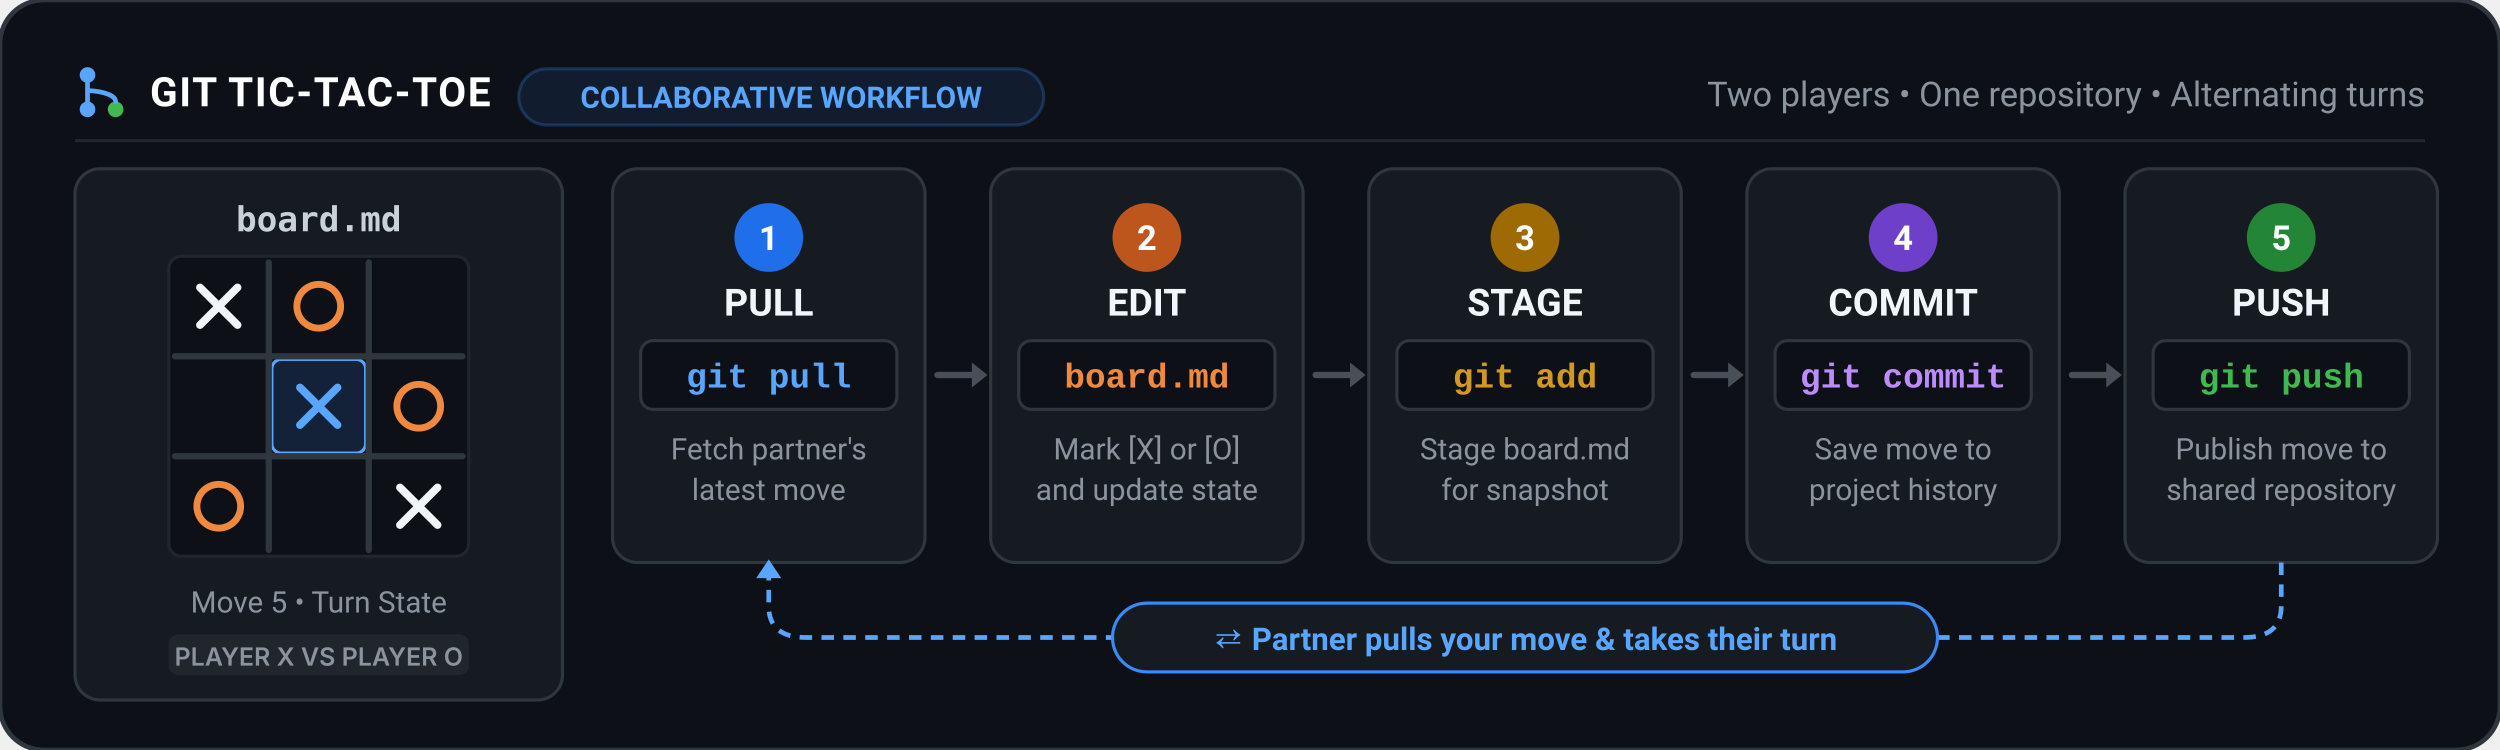
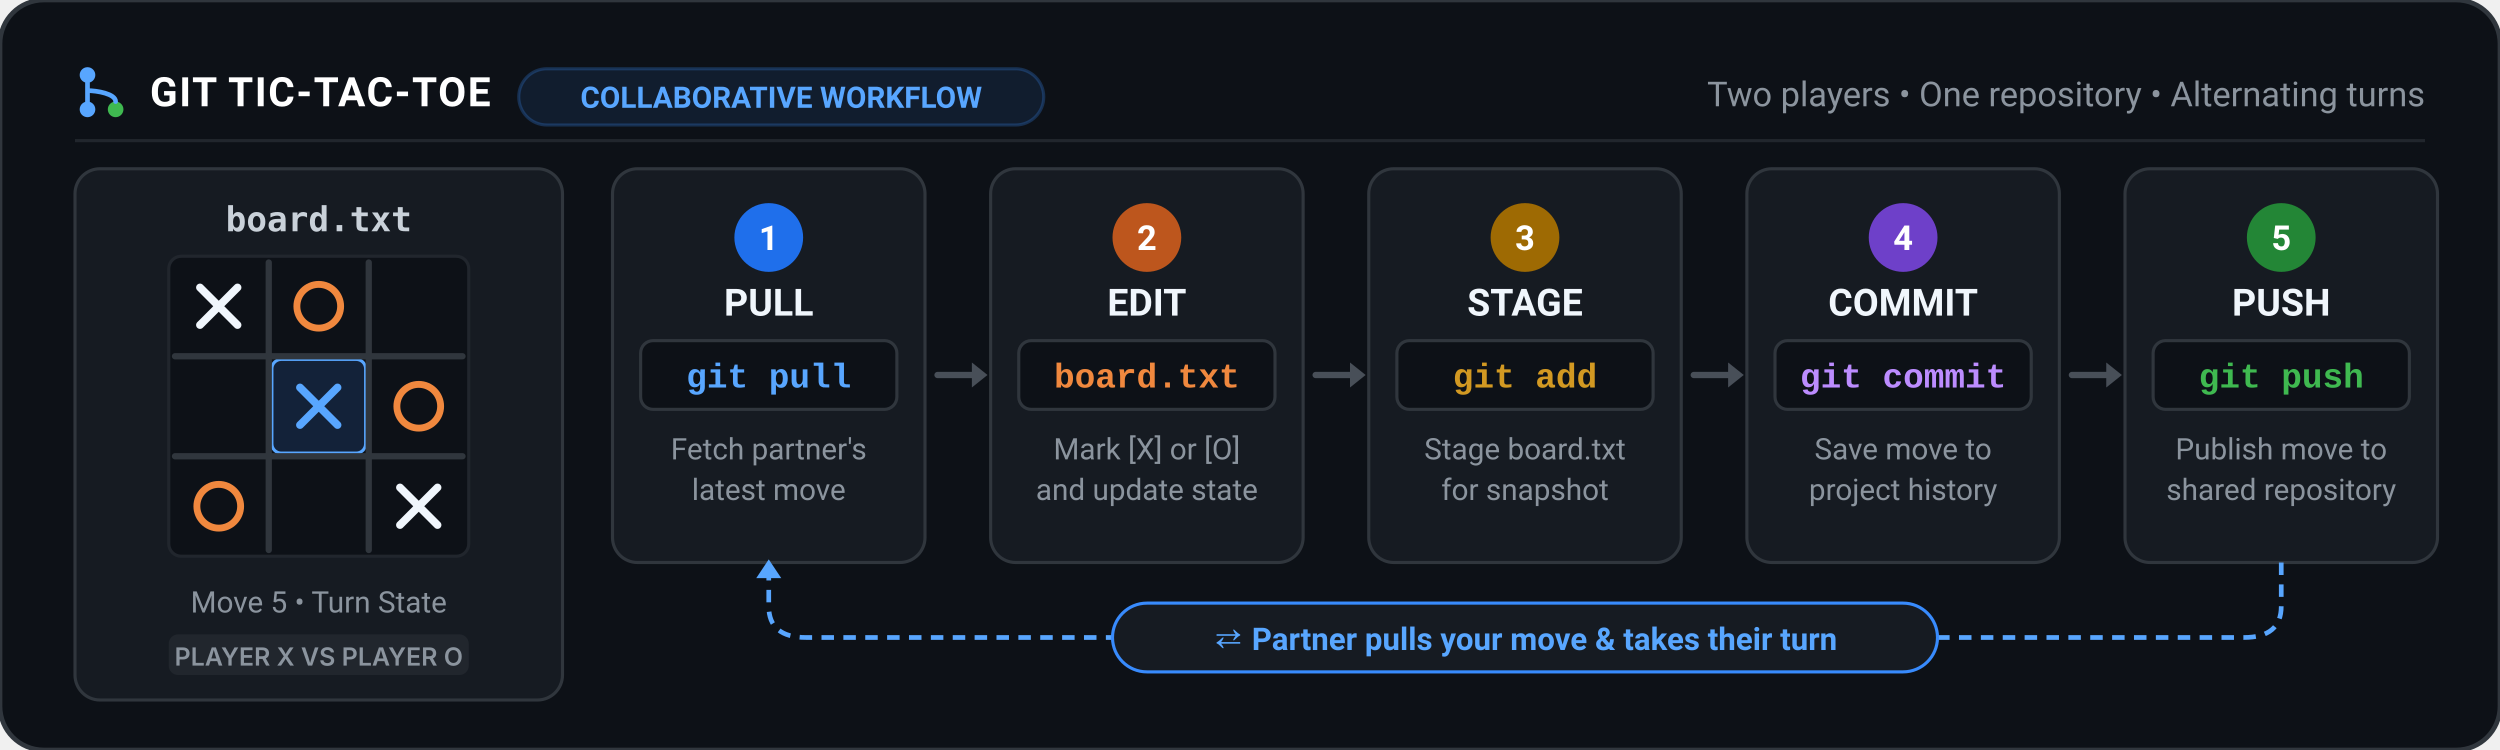
<svg xmlns="http://www.w3.org/2000/svg" viewBox="0 0 800 240" width="100%" height="100%" fill="none">
  <defs>
    <style>
      .title { font-family: -apple-system, BlinkMacSystemFont, "Segoe UI", Roboto, Helvetica, Arial, sans-serif; font-size: 13px; font-weight: 700; fill: #ffffff; letter-spacing: 0.5px; }
      .subtitle { font-family: -apple-system, BlinkMacSystemFont, "Segoe UI", Roboto, Helvetica, Arial, sans-serif; font-size: 11px; fill: #8b949e; }
      .badge-txt { font-family: -apple-system, BlinkMacSystemFont, "Segoe UI", Roboto, Helvetica, Arial, sans-serif; font-size: 9.5px; font-weight: 600; fill: #58a6ff; }
      .card-title { font-family: -apple-system, BlinkMacSystemFont, "Segoe UI", Roboto, Helvetica, Arial, sans-serif; font-size: 12px; font-weight: 700; fill: #f0f6fc; }
      .code-txt { font-family: ui-monospace, SFMono-Regular, "SF Mono", Menlo, Consolas, "Liberation Mono", monospace; font-size: 11px; font-weight: 600; }
      .card-desc { font-family: -apple-system, BlinkMacSystemFont, "Segoe UI", Roboto, Helvetica, Arial, sans-serif; font-size: 9.5px; fill: #8b949e; }
      .board-label { font-family: ui-monospace, SFMono-Regular, "SF Mono", Menlo, Consolas, monospace; font-size: 11px; font-weight: 600; fill: #c9d1d9; }
      .board-sub { font-family: -apple-system, BlinkMacSystemFont, "Segoe UI", Roboto, Helvetica, Arial, sans-serif; font-size: 9.5px; fill: #8b949e; }
      .step-num { font-family: -apple-system, BlinkMacSystemFont, "Segoe UI", Roboto, Helvetica, Arial, sans-serif; font-size: 11px; font-weight: 700; fill: #ffffff; }
      .loop-txt { font-family: -apple-system, BlinkMacSystemFont, "Segoe UI", Roboto, Helvetica, Arial, sans-serif; font-size: 10px; font-weight: 600; fill: #58a6ff; }
    </style>
  </defs>
  <rect width="800" height="240" rx="14" fill="#0d1117" stroke="#30363d" stroke-width="1.5" />
  <g transform="translate(24, 20)">
    <circle cx="4" cy="4" r="2.5" fill="#58a6ff" />
    <circle cx="4" cy="15" r="2.5" fill="#58a6ff" />
    <circle cx="13" cy="15" r="2.5" fill="#3fb950" />
    <path d="M 4 6.5 V 12.5 M 4 9 C 7 9 13 10 13 12.5" stroke="#58a6ff" stroke-width="1.5" stroke-linecap="round" fill="none" />
    <text x="24" y="14" class="title">GIT TIC-TAC-TOE</text>
    <rect x="142" y="2" width="168" height="18" rx="9" fill="#388bfd1a" stroke="#388bfd40" stroke-width="1" />
    <text x="226" y="14.5" text-anchor="middle" class="badge-txt">COLLABORATIVE WORKFLOW</text>
    <text x="752" y="14" text-anchor="end" class="subtitle">Two players • One repository • Alternating turns</text>
  </g>
  <line x1="24" y1="45" x2="776" y2="45" stroke="#21262d" stroke-width="1" />
  <g transform="translate(24, 54)">
    <rect width="156" height="170" rx="8" fill="#161b22" stroke="#30363d" stroke-width="1" />
-     <text x="78" y="20" text-anchor="middle" class="board-label">board.md</text>
+     <text x="78" y="20" text-anchor="middle" class="board-label">board.txt</text>
    <g transform="translate(30, 28)">
      <rect width="96" height="96" rx="4" fill="#0d1117" stroke="#21262d" stroke-width="1" />
      <rect x="33" y="33" width="30" height="30" rx="3" fill="#388bfd26" stroke="#58a6ff" stroke-width="1" />
      <line x1="32" y1="2" x2="32" y2="94" stroke="#30363d" stroke-width="2" stroke-linecap="round" />
      <line x1="64" y1="2" x2="64" y2="94" stroke="#30363d" stroke-width="2" stroke-linecap="round" />
      <line x1="2" y1="32" x2="94" y2="32" stroke="#30363d" stroke-width="2" stroke-linecap="round" />
      <line x1="2" y1="64" x2="94" y2="64" stroke="#30363d" stroke-width="2" stroke-linecap="round" />
      <path d="M 10 10 L 22 22 M 22 10 L 10 22" stroke="#f0f6fc" stroke-width="2.5" stroke-linecap="round" />
      <circle cx="48" cy="16" r="7" stroke="#f0883e" stroke-width="2.2" fill="none" />
      <path d="M 42 42 L 54 54 M 54 42 L 42 54" stroke="#58a6ff" stroke-width="2.5" stroke-linecap="round" />
      <circle cx="80" cy="48" r="7" stroke="#f0883e" stroke-width="2.2" fill="none" />
      <circle cx="16" cy="80" r="7" stroke="#f0883e" stroke-width="2.2" fill="none" />
      <path d="M 74 74 L 86 86 M 86 74 L 74 86" stroke="#f0f6fc" stroke-width="2.5" stroke-linecap="round" />
    </g>
    <text x="78" y="142" text-anchor="middle" class="board-sub">Move 5 • Turn State</text>
    <rect x="30" y="149" width="96" height="13" rx="3" fill="#21262d" />
    <text x="78" y="159" text-anchor="middle" font-family="-apple-system, BlinkMacSystemFont, Segoe UI, sans-serif" font-size="8" font-weight="600" fill="#8b949e">PLAYER X VS PLAYER O</text>
  </g>
  <g transform="translate(196, 54)">
    <rect width="100" height="126" rx="8" fill="#161b22" stroke="#30363d" stroke-width="1" />
    <circle cx="50" cy="22" r="11" fill="#1f6feb" />
    <text x="50" y="26" text-anchor="middle" class="step-num">1</text>
    <text x="50" y="47" text-anchor="middle" class="card-title">PULL</text>
    <rect x="9" y="55" width="82" height="22" rx="4" fill="#0d1117" stroke="#30363d" />
    <text x="50" y="70" text-anchor="middle" class="code-txt" fill="#58a6ff">git pull</text>
    <text x="50" y="93" text-anchor="middle" class="card-desc">Fetch partner's</text>
    <text x="50" y="106" text-anchor="middle" class="card-desc">latest move</text>
  </g>
  <g>
    <line x1="300" y1="120" x2="312" y2="120" stroke="#484f58" stroke-width="2" stroke-linecap="round" />
    <polygon points="311,116 316,120 311,124" fill="#484f58" />
  </g>
  <g transform="translate(317, 54)">
    <rect width="100" height="126" rx="8" fill="#161b22" stroke="#30363d" stroke-width="1" />
    <circle cx="50" cy="22" r="11" fill="#bd561d" />
    <text x="50" y="26" text-anchor="middle" class="step-num">2</text>
    <text x="50" y="47" text-anchor="middle" class="card-title">EDIT</text>
    <rect x="9" y="55" width="82" height="22" rx="4" fill="#0d1117" stroke="#30363d" />
-     <text x="50" y="70" text-anchor="middle" class="code-txt" fill="#f0883e">board.md</text>
+     <text x="50" y="70" text-anchor="middle" class="code-txt" fill="#f0883e">board.txt</text>
    <text x="50" y="93" text-anchor="middle" class="card-desc">Mark [X] or [O]</text>
    <text x="50" y="106" text-anchor="middle" class="card-desc">and update state</text>
  </g>
  <g>
    <line x1="421" y1="120" x2="433" y2="120" stroke="#484f58" stroke-width="2" stroke-linecap="round" />
    <polygon points="432,116 437,120 432,124" fill="#484f58" />
  </g>
  <g transform="translate(438, 54)">
    <rect width="100" height="126" rx="8" fill="#161b22" stroke="#30363d" stroke-width="1" />
    <circle cx="50" cy="22" r="11" fill="#9e6a03" />
    <text x="50" y="26" text-anchor="middle" class="step-num">3</text>
    <text x="50" y="47" text-anchor="middle" class="card-title">STAGE</text>
    <rect x="9" y="55" width="82" height="22" rx="4" fill="#0d1117" stroke="#30363d" />
    <text x="50" y="70" text-anchor="middle" class="code-txt" fill="#d29922">git add</text>
-     <text x="50" y="93" text-anchor="middle" class="card-desc">Stage board.md</text>
+     <text x="50" y="93" text-anchor="middle" class="card-desc">Stage board.txt</text>
    <text x="50" y="106" text-anchor="middle" class="card-desc">for snapshot</text>
  </g>
  <g>
    <line x1="542" y1="120" x2="554" y2="120" stroke="#484f58" stroke-width="2" stroke-linecap="round" />
    <polygon points="553,116 558,120 553,124" fill="#484f58" />
  </g>
  <g transform="translate(559, 54)">
    <rect width="100" height="126" rx="8" fill="#161b22" stroke="#30363d" stroke-width="1" />
    <circle cx="50" cy="22" r="11" fill="#6e40c9" />
    <text x="50" y="26" text-anchor="middle" class="step-num">4</text>
    <text x="50" y="47" text-anchor="middle" class="card-title">COMMIT</text>
    <rect x="9" y="55" width="82" height="22" rx="4" fill="#0d1117" stroke="#30363d" />
    <text x="50" y="70" text-anchor="middle" class="code-txt" fill="#bc8cff">git commit</text>
    <text x="50" y="93" text-anchor="middle" class="card-desc">Save move to</text>
    <text x="50" y="106" text-anchor="middle" class="card-desc">project history</text>
  </g>
  <g>
    <line x1="663" y1="120" x2="675" y2="120" stroke="#484f58" stroke-width="2" stroke-linecap="round" />
    <polygon points="674,116 679,120 674,124" fill="#484f58" />
  </g>
  <g transform="translate(680, 54)">
    <rect width="100" height="126" rx="8" fill="#161b22" stroke="#30363d" stroke-width="1" />
    <circle cx="50" cy="22" r="11" fill="#238636" />
    <text x="50" y="26" text-anchor="middle" class="step-num">5</text>
    <text x="50" y="47" text-anchor="middle" class="card-title">PUSH</text>
    <rect x="9" y="55" width="82" height="22" rx="4" fill="#0d1117" stroke="#30363d" />
    <text x="50" y="70" text-anchor="middle" class="code-txt" fill="#3fb950">git push</text>
    <text x="50" y="93" text-anchor="middle" class="card-desc">Publish move to</text>
    <text x="50" y="106" text-anchor="middle" class="card-desc">shared repository</text>
  </g>
  <path d="M 730 180 V 194 Q 730 204 718 204 H 258 Q 246 204 246 194 V 183" fill="none" stroke="#58a6ff" stroke-width="1.5" stroke-dasharray="4 3" />
  <polygon points="242,185 246,179 250,185" fill="#58a6ff" />
  <g transform="translate(356, 193)">
    <rect width="264" height="22" rx="11" fill="#161b22" stroke="#388bfd" stroke-width="1" />
    <text x="132" y="15" text-anchor="middle" class="loop-txt">⇄  Partner pulls your move &amp; takes their turn</text>
  </g>
</svg>
